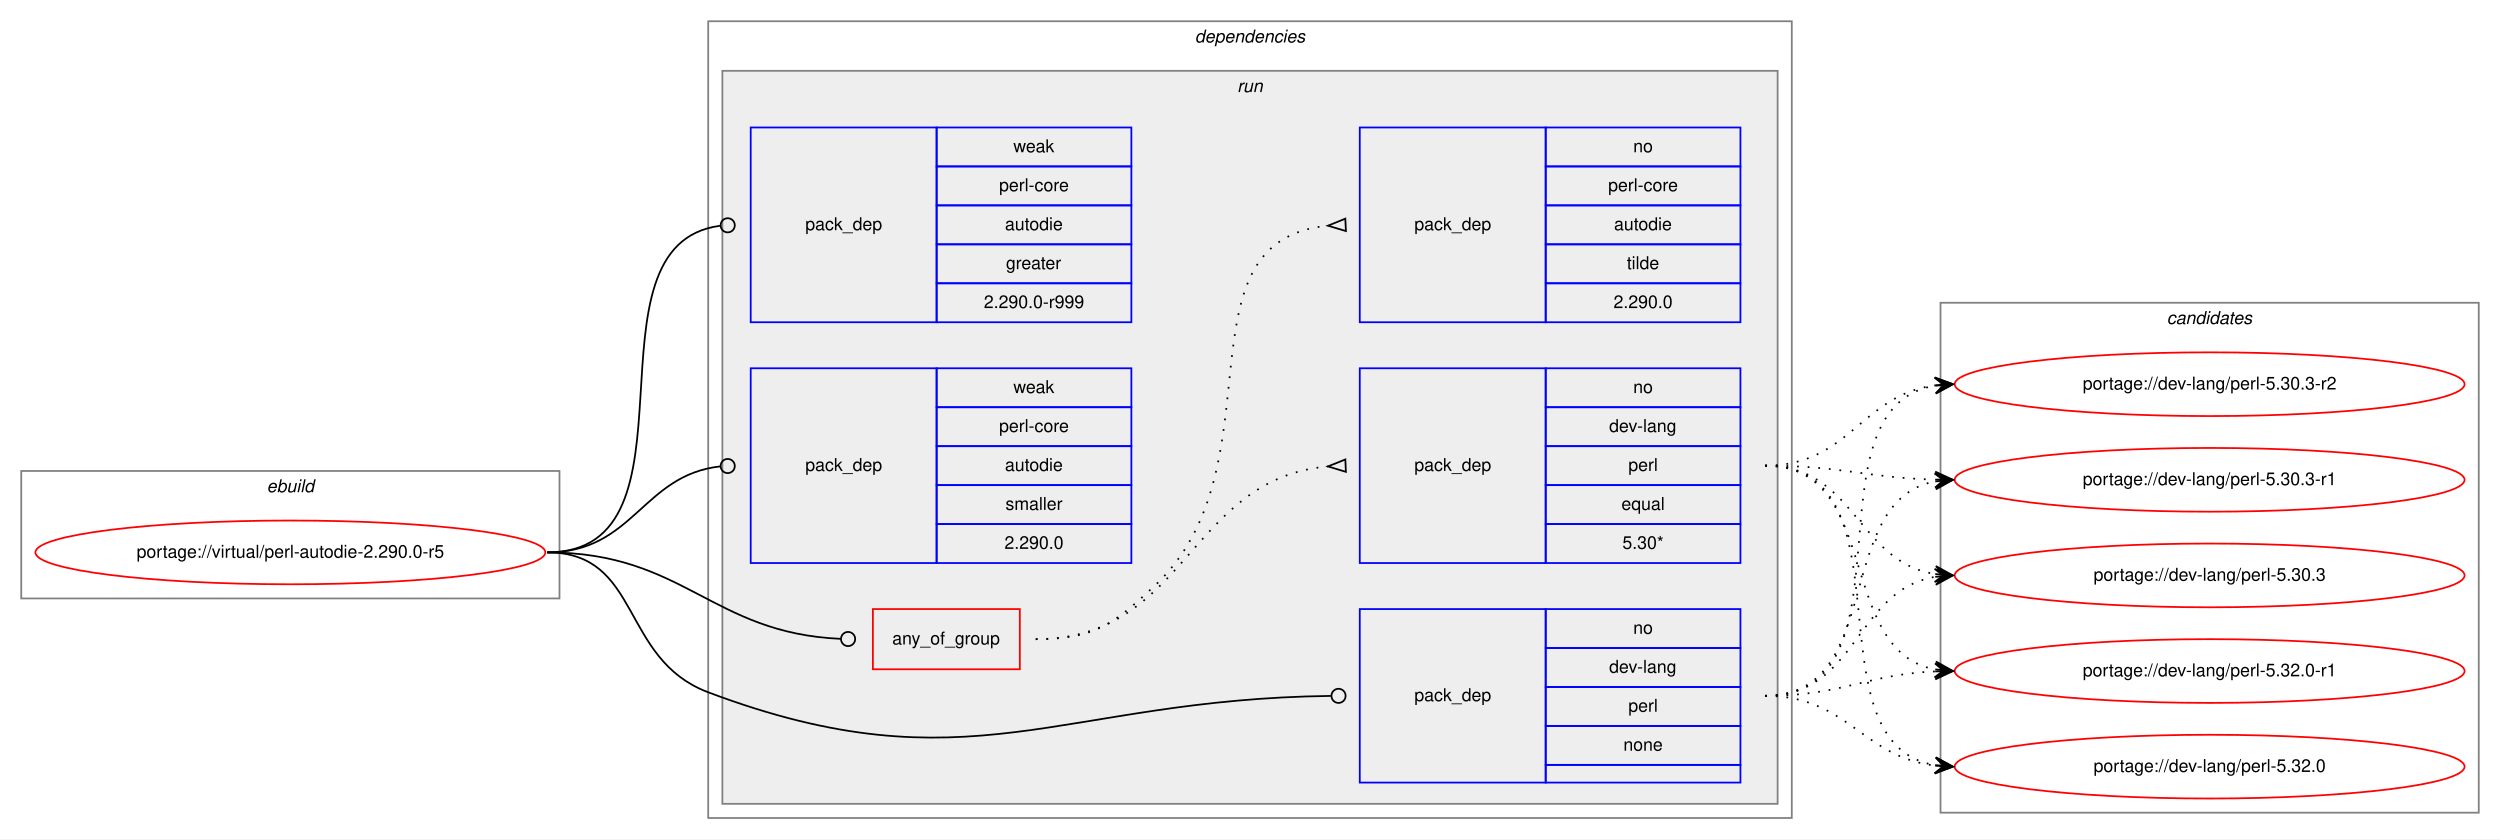
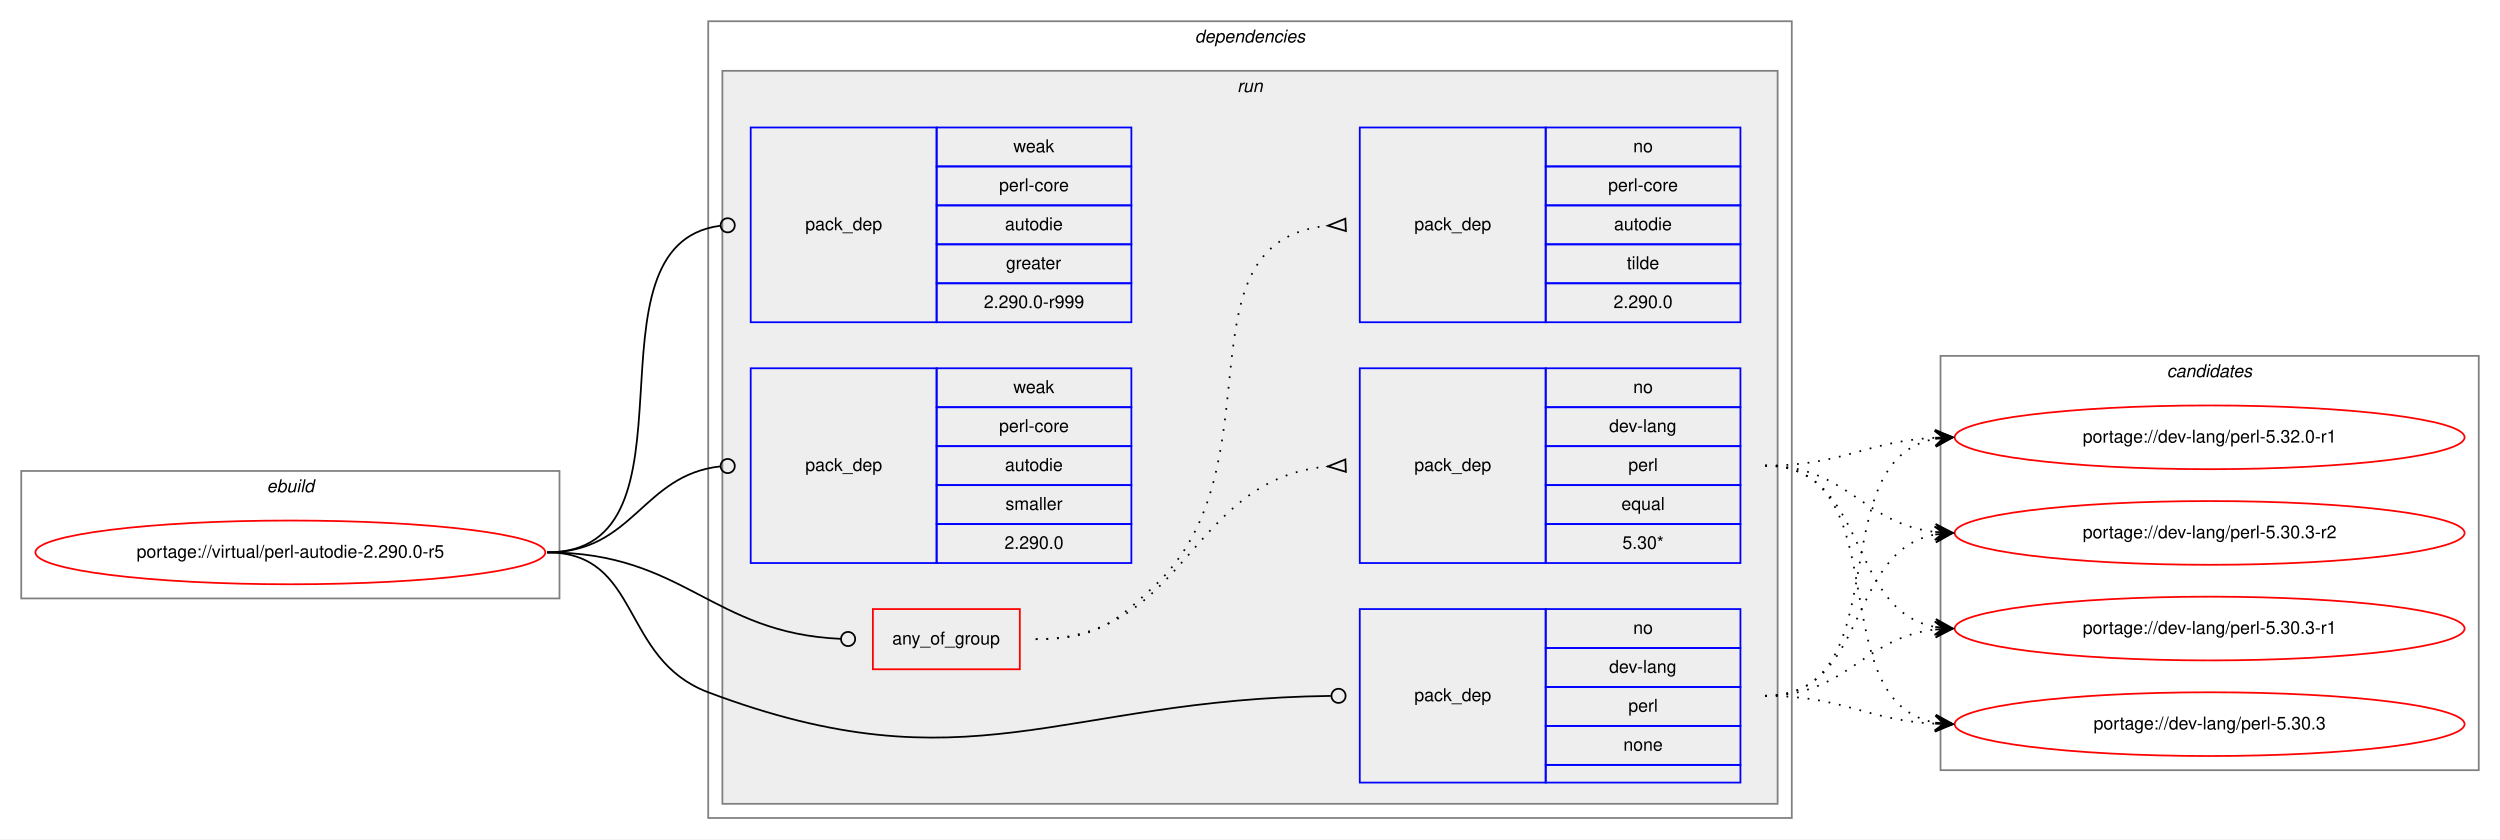
<svg xmlns="http://www.w3.org/2000/svg" xmlns:xlink="http://www.w3.org/1999/xlink" width="1412pt" height="474pt" viewBox="0.00 0.00 1412.00 474.00">
  <g id="graph0" class="graph" transform="scale(1 1) rotate(0) translate(4 470)">
    <polygon fill="white" stroke="transparent" points="-4,4 -4,-470 1408,-470 1408,4 -4,4" />
    <g id="clust1" class="cluster">
      <polygon fill="none" stroke="gray" points="8,-132 8,-204 312,-204 312,-132 8,-132" />
      <text text-anchor="start" x="146.66" y="-192" font-family="Helvetica,sans-Serif" font-style="italic" font-size="10.00">ebuild</text>
    </g>
    <g id="clust2" class="cluster">
      <polygon fill="none" stroke="gray" points="396,-8 396,-458 1008,-458 1008,-8 396,-8" />
      <text text-anchor="start" x="670.88" y="-446" font-family="Helvetica,sans-Serif" font-style="italic" font-size="10.00">dependencies</text>
    </g>
    <g id="clust5" class="cluster">
      <polygon fill="#eeeeee" stroke="gray" points="404,-16 404,-430 1000,-430 1000,-16 404,-16" />
      <text text-anchor="start" x="694.78" y="-418" font-family="Helvetica,sans-Serif" font-style="italic" font-size="10.00">run</text>
    </g>
    <g id="clust12" class="cluster">
-       <polygon fill="none" stroke="gray" points="1092,-11 1092,-299 1396,-299 1396,-11 1092,-11" />
-       <text text-anchor="start" x="1219.82" y="-287" font-family="Helvetica,sans-Serif" font-style="italic" font-size="10.00">candidates</text>
+       <polygon fill="none" stroke="gray" points="1092,-35 1092,-269 1396,-269 1396,-35 1092,-35" />
+       <text text-anchor="start" x="1219.82" y="-257" font-family="Helvetica,sans-Serif" font-style="italic" font-size="10.00">candidates</text>
    </g>
    <g id="node1" class="node">
      <g id="a_node1">
        <a xlink:href="../virtual/perl-autodie-2.290.0-r5.svg" xlink:title="portage://virtual/perl-autodie-2.290.0-r5">
          <ellipse fill="none" stroke="red" cx="160" cy="-158" rx="144" ry="18" />
          <text text-anchor="middle" x="160" y="-155" font-family="Helvetica,sans-Serif" font-size="10.00">portage://virtual/perl-autodie-2.290.0-r5</text>
        </a>
      </g>
    </g>
    <g id="node2" class="node">
      <polygon fill="none" stroke="red" points="489,-92 489,-126 572,-126 572,-92 489,-92" />
      <text text-anchor="start" x="499.93" y="-106" font-family="Helvetica,sans-Serif" font-size="10.00">any_of_group</text>
    </g>
    <g id="edge3" class="edge">
      <path fill="none" stroke="black" d="M305,-158C382.52,-158 397.64,-112.38 470.77,-109.18" />
      <ellipse fill="none" stroke="black" cx="475" cy="-109.09" rx="4" ry="4" />
    </g>
    <g id="node5" class="node">
      <polygon fill="none" stroke="blue" points="764,-28 764,-126 869,-126 869,-28 764,-28" />
      <text text-anchor="start" x="794.82" y="-74" font-family="Helvetica,sans-Serif" font-size="10.00">pack_dep</text>
      <polygon fill="none" stroke="blue" points="869,-104 869,-126 979,-126 979,-104 869,-104" />
      <text text-anchor="start" x="918.44" y="-112" font-family="Helvetica,sans-Serif" font-size="10.00">no</text>
      <polygon fill="none" stroke="blue" points="869,-82 869,-104 979,-104 979,-82 869,-82" />
      <text text-anchor="start" x="904.83" y="-90" font-family="Helvetica,sans-Serif" font-size="10.00">dev-lang</text>
      <polygon fill="none" stroke="blue" points="869,-60 869,-82 979,-82 979,-60 869,-60" />
      <text text-anchor="start" x="915.67" y="-68" font-family="Helvetica,sans-Serif" font-size="10.00">perl</text>
      <polygon fill="none" stroke="blue" points="869,-38 869,-60 979,-60 979,-38 869,-38" />
      <text text-anchor="start" x="912.88" y="-46" font-family="Helvetica,sans-Serif" font-size="10.00">none</text>
      <polygon fill="none" stroke="blue" points="869,-28 869,-38 979,-38 979,-28 869,-28" />
    </g>
    <g id="edge4" class="edge">
      <path fill="none" stroke="black" d="M305,-158C358.56,-158 345.88,-97.88 396,-79 543.1,-23.59 594.2,-75.12 747.66,-76.95" />
      <ellipse fill="none" stroke="black" cx="752" cy="-76.98" rx="4" ry="4" />
    </g>
    <g id="node6" class="node">
      <polygon fill="none" stroke="blue" points="420,-288 420,-398 525,-398 525,-288 420,-288" />
      <text text-anchor="start" x="450.82" y="-340" font-family="Helvetica,sans-Serif" font-size="10.00">pack_dep</text>
      <polygon fill="none" stroke="blue" points="525,-376 525,-398 635,-398 635,-376 525,-376" />
      <text text-anchor="start" x="568.33" y="-384" font-family="Helvetica,sans-Serif" font-size="10.00">weak</text>
      <polygon fill="none" stroke="blue" points="525,-354 525,-376 635,-376 635,-354 525,-354" />
      <text text-anchor="start" x="560.28" y="-362" font-family="Helvetica,sans-Serif" font-size="10.00">perl-core</text>
      <polygon fill="none" stroke="blue" points="525,-332 525,-354 635,-354 635,-332 525,-332" />
      <text text-anchor="start" x="563.6" y="-340" font-family="Helvetica,sans-Serif" font-size="10.00">autodie</text>
      <polygon fill="none" stroke="blue" points="525,-310 525,-332 635,-332 635,-310 525,-310" />
      <text text-anchor="start" x="564.16" y="-318" font-family="Helvetica,sans-Serif" font-size="10.00">greater</text>
      <polygon fill="none" stroke="blue" points="525,-288 525,-310 635,-310 635,-288 525,-288" />
      <text text-anchor="start" x="551.66" y="-296" font-family="Helvetica,sans-Serif" font-size="10.00">2.290.0-r999</text>
    </g>
    <g id="edge5" class="edge">
      <path fill="none" stroke="black" d="M305,-158C396.8,-158 321.28,-331.62 402.63,-342.47" />
      <ellipse fill="none" stroke="black" cx="407.01" cy="-342.75" rx="4" ry="4" />
    </g>
    <g id="node7" class="node">
      <polygon fill="none" stroke="blue" points="420,-152 420,-262 525,-262 525,-152 420,-152" />
      <text text-anchor="start" x="450.82" y="-204" font-family="Helvetica,sans-Serif" font-size="10.00">pack_dep</text>
      <polygon fill="none" stroke="blue" points="525,-240 525,-262 635,-262 635,-240 525,-240" />
      <text text-anchor="start" x="568.33" y="-248" font-family="Helvetica,sans-Serif" font-size="10.00">weak</text>
      <polygon fill="none" stroke="blue" points="525,-218 525,-240 635,-240 635,-218 525,-218" />
      <text text-anchor="start" x="560.28" y="-226" font-family="Helvetica,sans-Serif" font-size="10.00">perl-core</text>
      <polygon fill="none" stroke="blue" points="525,-196 525,-218 635,-218 635,-196 525,-196" />
      <text text-anchor="start" x="563.6" y="-204" font-family="Helvetica,sans-Serif" font-size="10.00">autodie</text>
      <polygon fill="none" stroke="blue" points="525,-174 525,-196 635,-196 635,-174 525,-174" />
      <text text-anchor="start" x="563.89" y="-182" font-family="Helvetica,sans-Serif" font-size="10.00">smaller</text>
      <polygon fill="none" stroke="blue" points="525,-152 525,-174 635,-174 635,-152 525,-152" />
      <text text-anchor="start" x="563.32" y="-160" font-family="Helvetica,sans-Serif" font-size="10.00">2.290.0</text>
    </g>
    <g id="edge6" class="edge">
      <path fill="none" stroke="black" d="M305,-158C354.06,-158 358.71,-201.79 402.91,-206.58" />
      <ellipse fill="none" stroke="black" cx="407.01" cy="-206.79" rx="4" ry="4" />
    </g>
    <g id="node3" class="node">
      <polygon fill="none" stroke="blue" points="764,-152 764,-262 869,-262 869,-152 764,-152" />
      <text text-anchor="start" x="794.82" y="-204" font-family="Helvetica,sans-Serif" font-size="10.00">pack_dep</text>
      <polygon fill="none" stroke="blue" points="869,-240 869,-262 979,-262 979,-240 869,-240" />
      <text text-anchor="start" x="918.44" y="-248" font-family="Helvetica,sans-Serif" font-size="10.00">no</text>
      <polygon fill="none" stroke="blue" points="869,-218 869,-240 979,-240 979,-218 869,-218" />
      <text text-anchor="start" x="904.83" y="-226" font-family="Helvetica,sans-Serif" font-size="10.00">dev-lang</text>
      <polygon fill="none" stroke="blue" points="869,-196 869,-218 979,-218 979,-196 869,-196" />
      <text text-anchor="start" x="915.67" y="-204" font-family="Helvetica,sans-Serif" font-size="10.00">perl</text>
      <polygon fill="none" stroke="blue" points="869,-174 869,-196 979,-196 979,-174 869,-174" />
      <text text-anchor="start" x="911.77" y="-182" font-family="Helvetica,sans-Serif" font-size="10.00">equal</text>
      <polygon fill="none" stroke="blue" points="869,-152 869,-174 979,-174 979,-152 869,-152" />
      <text text-anchor="start" x="912.33" y="-160" font-family="Helvetica,sans-Serif" font-size="10.00">5.30*</text>
    </g>
    <g id="edge1" class="edge">
      <path fill="none" stroke="black" stroke-dasharray="1,5" d="M581,-109C666.66,-109 666.97,-199.49 745.97,-206.56" />
      <polygon fill="none" stroke="black" points="755.85,-210.5 746.01,-206.56 756.15,-203.5 755.85,-210.5" />
    </g>
    <g id="node4" class="node">
      <polygon fill="none" stroke="blue" points="764,-288 764,-398 869,-398 869,-288 764,-288" />
      <text text-anchor="start" x="794.82" y="-340" font-family="Helvetica,sans-Serif" font-size="10.00">pack_dep</text>
      <polygon fill="none" stroke="blue" points="869,-376 869,-398 979,-398 979,-376 869,-376" />
      <text text-anchor="start" x="918.44" y="-384" font-family="Helvetica,sans-Serif" font-size="10.00">no</text>
      <polygon fill="none" stroke="blue" points="869,-354 869,-376 979,-376 979,-354 869,-354" />
      <text text-anchor="start" x="904.28" y="-362" font-family="Helvetica,sans-Serif" font-size="10.00">perl-core</text>
      <polygon fill="none" stroke="blue" points="869,-332 869,-354 979,-354 979,-332 869,-332" />
      <text text-anchor="start" x="907.6" y="-340" font-family="Helvetica,sans-Serif" font-size="10.00">autodie</text>
      <polygon fill="none" stroke="blue" points="869,-310 869,-332 979,-332 979,-310 869,-310" />
      <text text-anchor="start" x="914.83" y="-318" font-family="Helvetica,sans-Serif" font-size="10.00">tilde</text>
      <polygon fill="none" stroke="blue" points="869,-288 869,-310 979,-310 979,-288 869,-288" />
      <text text-anchor="start" x="907.32" y="-296" font-family="Helvetica,sans-Serif" font-size="10.00">2.290.0</text>
    </g>
    <g id="edge2" class="edge">
      <path fill="none" stroke="black" stroke-dasharray="1,5" d="M581,-109C613.63,-109 624.18,-116.7 648,-139 720.26,-206.65 658.12,-333.66 745.8,-342.51" />
      <polygon fill="none" stroke="black" points="755.83,-346.5 746.01,-342.52 756.17,-339.5 755.83,-346.5" />
    </g>
    <g id="node8" class="node">
      <g id="a_node8">
        <a xlink:href="../dev-lang/perl-5.32.0-r1.svg" xlink:title="portage://dev-lang/perl-5.32.0-r1">
-           <ellipse fill="none" stroke="red" cx="1244" cy="-91" rx="144" ry="18" />
-           <text text-anchor="middle" x="1244" y="-88" font-family="Helvetica,sans-Serif" font-size="10.00">portage://dev-lang/perl-5.32.0-r1</text>
+           <ellipse fill="none" stroke="red" cx="1244" cy="-223" rx="144" ry="18" />
+           <text text-anchor="middle" x="1244" y="-220" font-family="Helvetica,sans-Serif" font-size="10.00">portage://dev-lang/perl-5.32.0-r1</text>
        </a>
      </g>
    </g>
    <g id="edge7" class="edge">
-       <path fill="none" stroke="black" stroke-dasharray="1,5" d="M993,-207C1059.16,-207 1032.43,-102.91 1088.78,-91.93" />
-       <polygon fill="black" stroke="black" points="1099,-91 1089.45,-96.39 1094.02,-91.46 1089.04,-91.91 1089.04,-91.91 1089.04,-91.91 1094.02,-91.46 1088.63,-87.43 1099,-91 1099,-91" />
+       <path fill="none" stroke="black" stroke-dasharray="1,5" d="M993,-207C1037.11,-207 1049.56,-220.71 1088.97,-222.75" />
+       <polygon fill="black" stroke="black" points="1099,-223 1088.89,-227.25 1094,-222.87 1089,-222.75 1089,-222.75 1089,-222.75 1094,-222.87 1089.12,-218.25 1099,-223 1099,-223" />
    </g>
    <g id="node9" class="node">
      <g id="a_node9">
-         <a xlink:href="../dev-lang/perl-5.32.0.svg" xlink:title="portage://dev-lang/perl-5.32.0">
-           <ellipse fill="none" stroke="red" cx="1244" cy="-37" rx="144" ry="18" />
-           <text text-anchor="middle" x="1244" y="-34" font-family="Helvetica,sans-Serif" font-size="10.00">portage://dev-lang/perl-5.32.0</text>
+         <a xlink:href="../dev-lang/perl-5.30.3-r2.svg" xlink:title="portage://dev-lang/perl-5.30.3-r2">
+           <ellipse fill="none" stroke="red" cx="1244" cy="-169" rx="144" ry="18" />
+           <text text-anchor="middle" x="1244" y="-166" font-family="Helvetica,sans-Serif" font-size="10.00">portage://dev-lang/perl-5.30.3-r2</text>
        </a>
      </g>
    </g>
    <g id="edge8" class="edge">
-       <path fill="none" stroke="black" stroke-dasharray="1,5" d="M993,-207C1078.39,-207 1015.6,-50.66 1088.83,-37.83" />
-       <polygon fill="black" stroke="black" points="1099,-37 1089.4,-42.3 1094.02,-37.41 1089.03,-37.82 1089.03,-37.82 1089.03,-37.82 1094.02,-37.41 1088.67,-33.33 1099,-37 1099,-37" />
+       <path fill="none" stroke="black" stroke-dasharray="1,5" d="M993,-207C1039.43,-207 1047.87,-174.29 1088.81,-169.57" />
+       <polygon fill="black" stroke="black" points="1099,-169 1089.27,-174.05 1094.01,-169.28 1089.02,-169.56 1089.02,-169.56 1089.02,-169.56 1094.01,-169.28 1088.77,-165.06 1099,-169 1099,-169" />
    </g>
    <g id="node10" class="node">
      <g id="a_node10">
-         <a xlink:href="../dev-lang/perl-5.30.3-r2.svg" xlink:title="portage://dev-lang/perl-5.30.3-r2">
-           <ellipse fill="none" stroke="red" cx="1244" cy="-253" rx="144" ry="18" />
-           <text text-anchor="middle" x="1244" y="-250" font-family="Helvetica,sans-Serif" font-size="10.00">portage://dev-lang/perl-5.30.3-r2</text>
+         <a xlink:href="../dev-lang/perl-5.30.3-r1.svg" xlink:title="portage://dev-lang/perl-5.30.3-r1">
+           <ellipse fill="none" stroke="red" cx="1244" cy="-115" rx="144" ry="18" />
+           <text text-anchor="middle" x="1244" y="-112" font-family="Helvetica,sans-Serif" font-size="10.00">portage://dev-lang/perl-5.30.3-r1</text>
        </a>
      </g>
    </g>
    <g id="edge9" class="edge">
-       <path fill="none" stroke="black" stroke-dasharray="1,5" d="M993,-207C1040.74,-207 1046.94,-246.76 1088.85,-252.35" />
-       <polygon fill="black" stroke="black" points="1099,-253 1088.73,-256.85 1094.01,-252.68 1089.02,-252.36 1089.02,-252.36 1089.02,-252.36 1094.01,-252.68 1089.31,-247.87 1099,-253 1099,-253" />
+       <path fill="none" stroke="black" stroke-dasharray="1,5" d="M993,-207C1051.73,-207 1038.54,-125.47 1088.84,-115.91" />
+       <polygon fill="black" stroke="black" points="1099,-115 1089.44,-120.37 1094.02,-115.45 1089.04,-115.89 1089.04,-115.89 1089.04,-115.89 1094.02,-115.45 1088.64,-111.41 1099,-115 1099,-115" />
    </g>
    <g id="node11" class="node">
      <g id="a_node11">
-         <a xlink:href="../dev-lang/perl-5.30.3-r1.svg" xlink:title="portage://dev-lang/perl-5.30.3-r1">
-           <ellipse fill="none" stroke="red" cx="1244" cy="-199" rx="144" ry="18" />
-           <text text-anchor="middle" x="1244" y="-196" font-family="Helvetica,sans-Serif" font-size="10.00">portage://dev-lang/perl-5.30.3-r1</text>
+         <a xlink:href="../dev-lang/perl-5.30.3.svg" xlink:title="portage://dev-lang/perl-5.30.3">
+           <ellipse fill="none" stroke="red" cx="1244" cy="-61" rx="144" ry="18" />
+           <text text-anchor="middle" x="1244" y="-58" font-family="Helvetica,sans-Serif" font-size="10.00">portage://dev-lang/perl-5.30.3</text>
        </a>
      </g>
    </g>
    <g id="edge10" class="edge">
-       <path fill="none" stroke="black" stroke-dasharray="1,5" d="M993,-207C1036.55,-207 1049.74,-200.2 1088.55,-199.14" />
-       <polygon fill="black" stroke="black" points="1099,-199 1089.06,-203.63 1094,-199.07 1089,-199.13 1089,-199.13 1089,-199.13 1094,-199.07 1088.94,-194.63 1099,-199 1099,-199" />
-     </g>
-     <g id="node12" class="node">
-       <g id="a_node12">
-         <a xlink:href="../dev-lang/perl-5.30.3.svg" xlink:title="portage://dev-lang/perl-5.30.3">
-           <ellipse fill="none" stroke="red" cx="1244" cy="-145" rx="144" ry="18" />
-           <text text-anchor="middle" x="1244" y="-142" font-family="Helvetica,sans-Serif" font-size="10.00">portage://dev-lang/perl-5.30.3</text>
-         </a>
-       </g>
+       <path fill="none" stroke="black" stroke-dasharray="1,5" d="M993,-207C1069.59,-207 1023.43,-73.82 1088.98,-61.86" />
+       <polygon fill="black" stroke="black" points="1099,-61 1089.42,-66.34 1094.02,-61.43 1089.04,-61.85 1089.04,-61.85 1089.04,-61.85 1094.02,-61.43 1088.65,-57.37 1099,-61 1099,-61" />
    </g>
    <g id="edge11" class="edge">
-       <path fill="none" stroke="black" stroke-dasharray="1,5" d="M993,-207C1043.95,-207 1044.59,-152.96 1088.86,-145.78" />
-       <polygon fill="black" stroke="black" points="1099,-145 1089.38,-150.26 1094.01,-145.39 1089.03,-145.77 1089.03,-145.77 1089.03,-145.77 1094.01,-145.39 1088.68,-141.28 1099,-145 1099,-145" />
+       <path fill="none" stroke="black" stroke-dasharray="1,5" d="M993,-77C1069.59,-77 1023.43,-210.18 1088.98,-222.14" />
+       <polygon fill="black" stroke="black" points="1099,-223 1088.65,-226.63 1094.02,-222.57 1089.04,-222.15 1089.04,-222.15 1089.04,-222.15 1094.02,-222.57 1089.42,-217.66 1099,-223 1099,-223" />
    </g>
    <g id="edge12" class="edge">
-       <path fill="none" stroke="black" stroke-dasharray="1,5" d="M993,-77C1036.99,-77 1049.65,-89 1088.99,-90.78" />
-       <polygon fill="black" stroke="black" points="1099,-91 1088.9,-95.28 1094,-90.89 1089,-90.78 1089,-90.78 1089,-90.78 1094,-90.89 1089.1,-86.28 1099,-91 1099,-91" />
+       <path fill="none" stroke="black" stroke-dasharray="1,5" d="M993,-77C1051.73,-77 1038.54,-158.53 1088.84,-168.09" />
+       <polygon fill="black" stroke="black" points="1099,-169 1088.64,-172.59 1094.02,-168.55 1089.04,-168.11 1089.04,-168.11 1089.04,-168.11 1094.02,-168.55 1089.44,-163.63 1099,-169 1099,-169" />
    </g>
    <g id="edge13" class="edge">
-       <path fill="none" stroke="black" stroke-dasharray="1,5" d="M993,-77C1039.81,-77 1047.68,-42.43 1089.02,-37.57" />
-       <polygon fill="black" stroke="black" points="1099,-37 1089.27,-42.06 1094.01,-37.28 1089.02,-37.57 1089.02,-37.57 1089.02,-37.57 1094.01,-37.28 1088.76,-33.07 1099,-37 1099,-37" />
+       <path fill="none" stroke="black" stroke-dasharray="1,5" d="M993,-77C1039.43,-77 1047.87,-109.71 1088.81,-114.43" />
+       <polygon fill="black" stroke="black" points="1099,-115 1088.77,-118.94 1094.01,-114.72 1089.02,-114.44 1089.02,-114.44 1089.02,-114.44 1094.01,-114.72 1089.27,-109.95 1099,-115 1099,-115" />
    </g>
    <g id="edge14" class="edge">
-       <path fill="none" stroke="black" stroke-dasharray="1,5" d="M993,-77C1080.57,-77 1013.69,-238.86 1088.59,-252.14" />
-       <polygon fill="black" stroke="black" points="1099,-253 1088.66,-256.66 1094.02,-252.59 1089.03,-252.17 1089.03,-252.17 1089.03,-252.17 1094.02,-252.59 1089.41,-247.69 1099,-253 1099,-253" />
-     </g>
-     <g id="edge15" class="edge">
-       <path fill="none" stroke="black" stroke-dasharray="1,5" d="M993,-77C1061.18,-77 1030.71,-186.92 1088.88,-198.09" />
-       <polygon fill="black" stroke="black" points="1099,-199 1088.64,-202.58 1094.02,-198.55 1089.04,-198.1 1089.04,-198.1 1089.04,-198.1 1094.02,-198.55 1089.44,-193.62 1099,-199 1099,-199" />
-     </g>
-     <g id="edge16" class="edge">
-       <path fill="none" stroke="black" stroke-dasharray="1,5" d="M993,-77C1045.36,-77 1043.54,-136.52 1088.92,-144.19" />
-       <polygon fill="black" stroke="black" points="1099,-145 1088.67,-148.68 1094.02,-144.6 1089.03,-144.2 1089.03,-144.2 1089.03,-144.2 1094.02,-144.6 1089.39,-139.71 1099,-145 1099,-145" />
+       <path fill="none" stroke="black" stroke-dasharray="1,5" d="M993,-77C1037.11,-77 1049.56,-63.29 1088.97,-61.25" />
+       <polygon fill="black" stroke="black" points="1099,-61 1089.12,-65.75 1094,-61.13 1089,-61.25 1089,-61.25 1089,-61.25 1094,-61.13 1088.89,-56.75 1099,-61 1099,-61" />
    </g>
  </g>
</svg>
